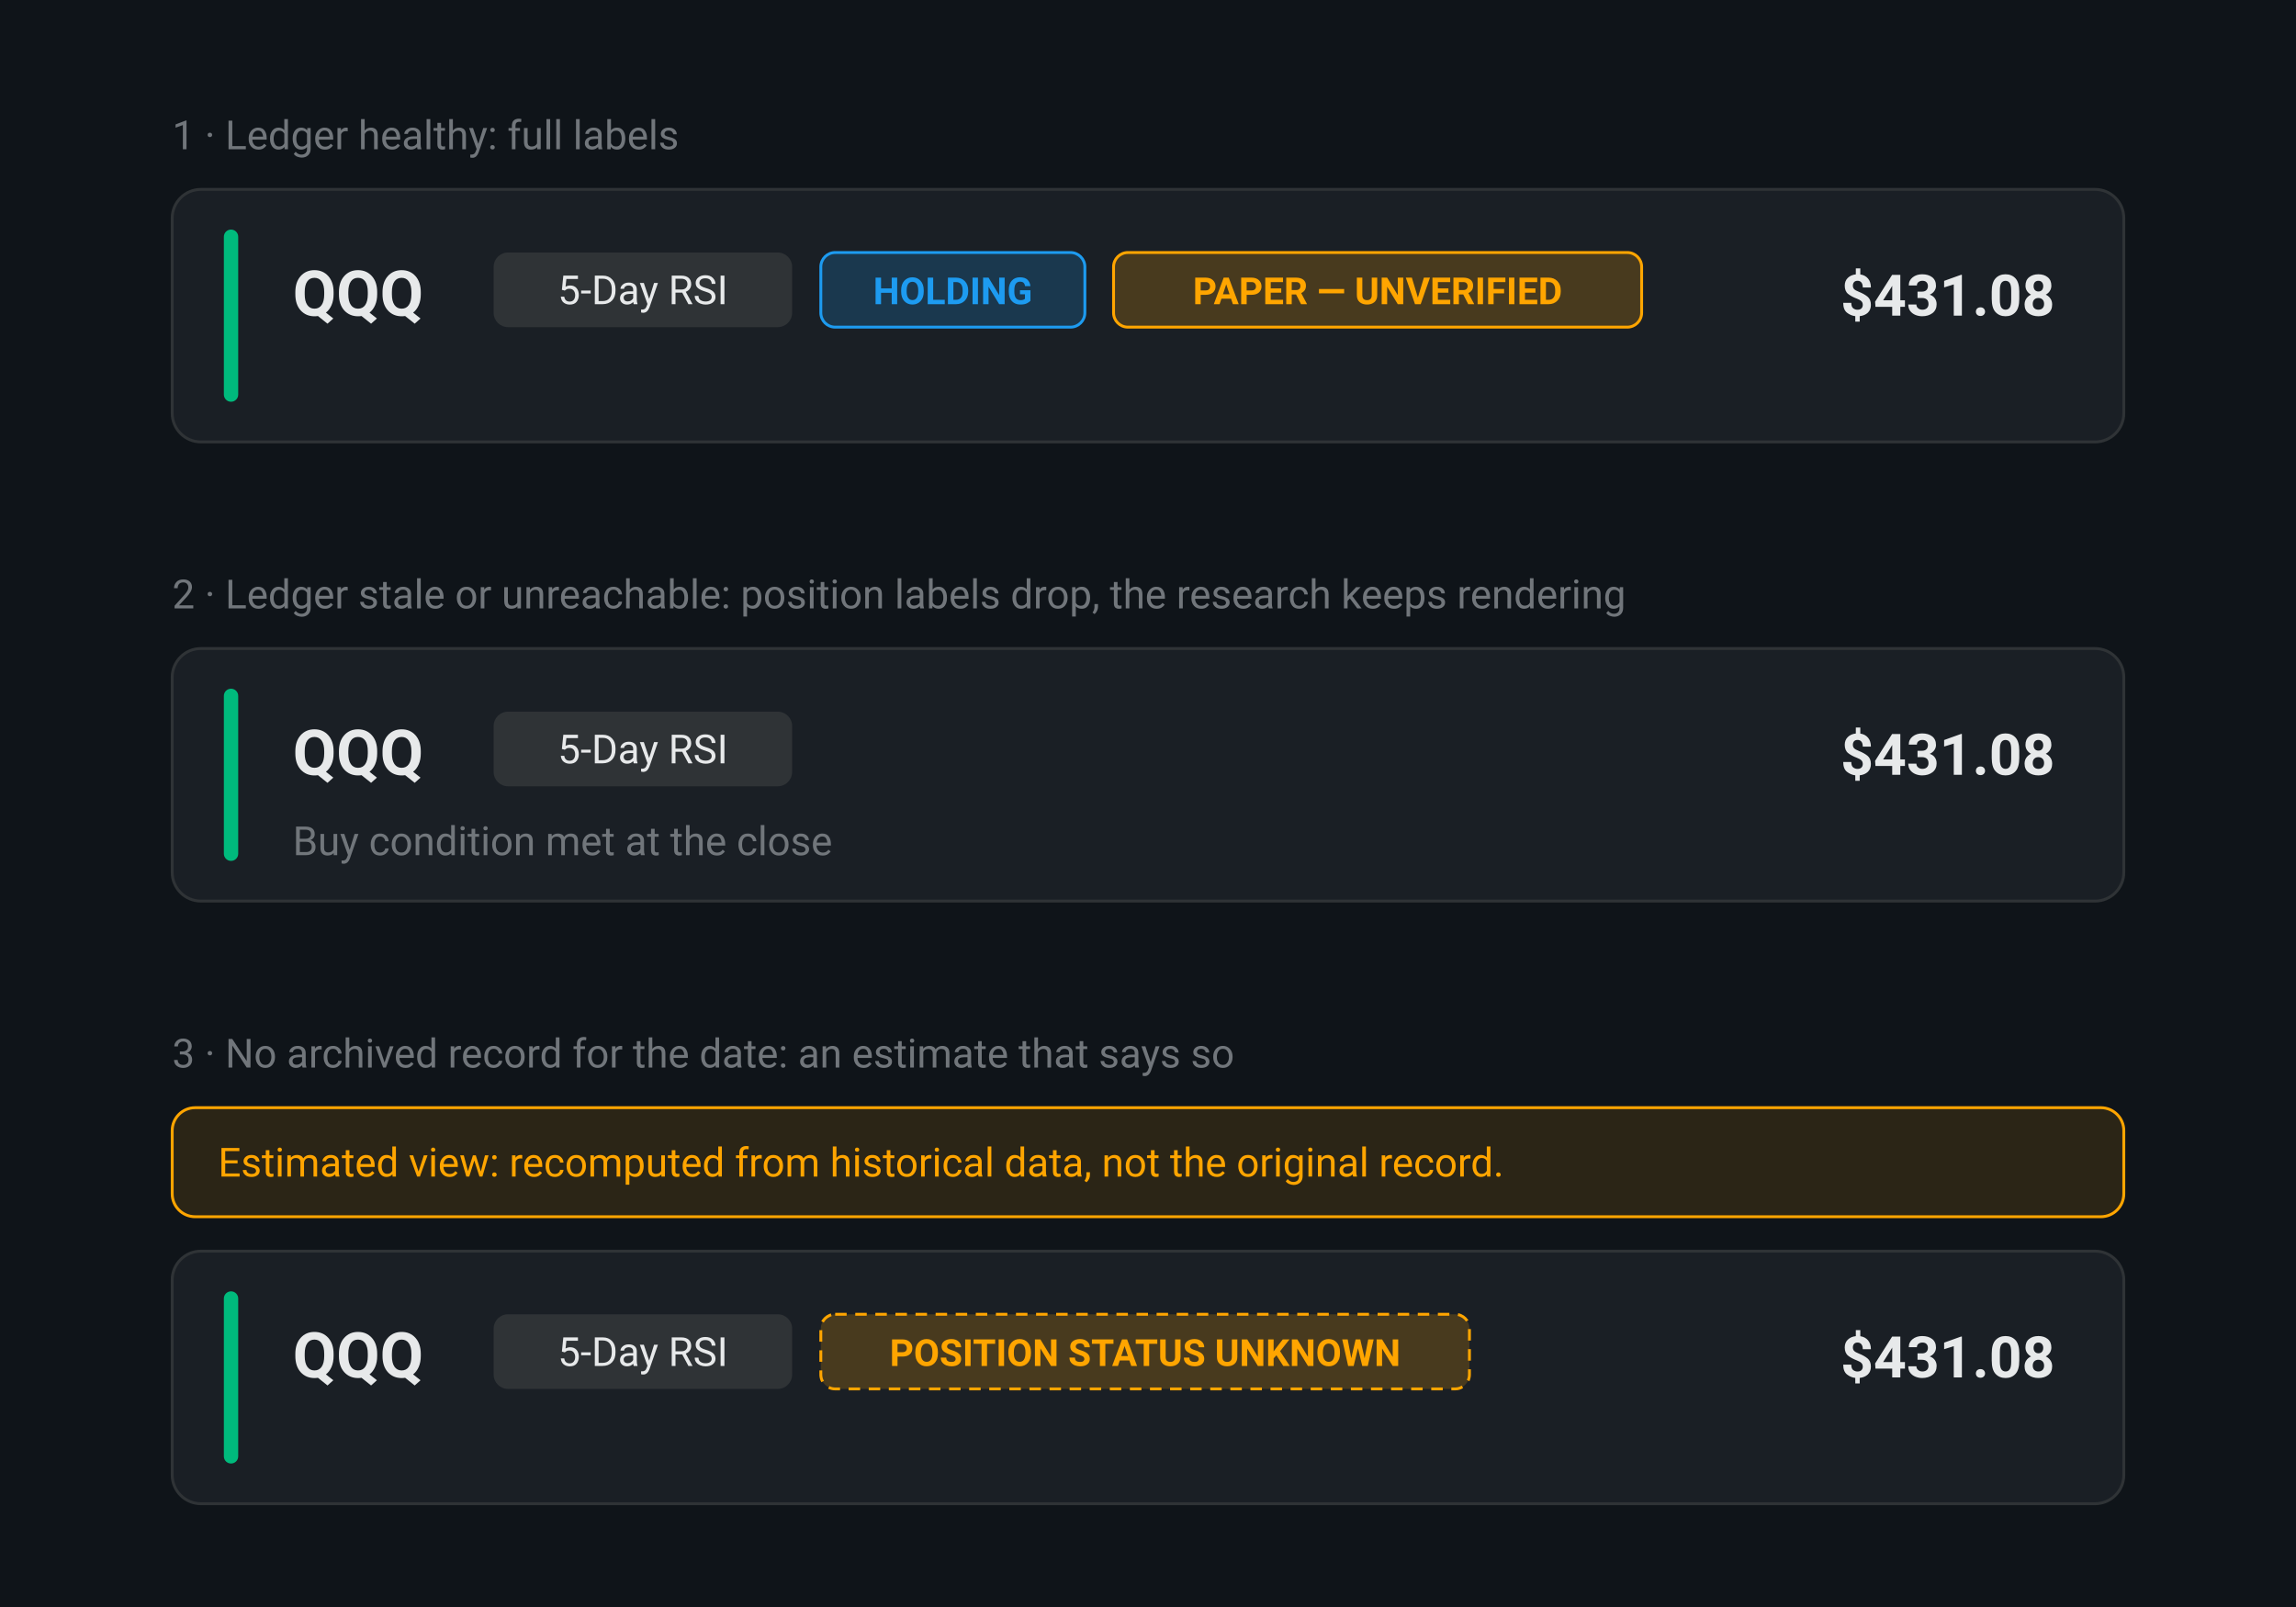
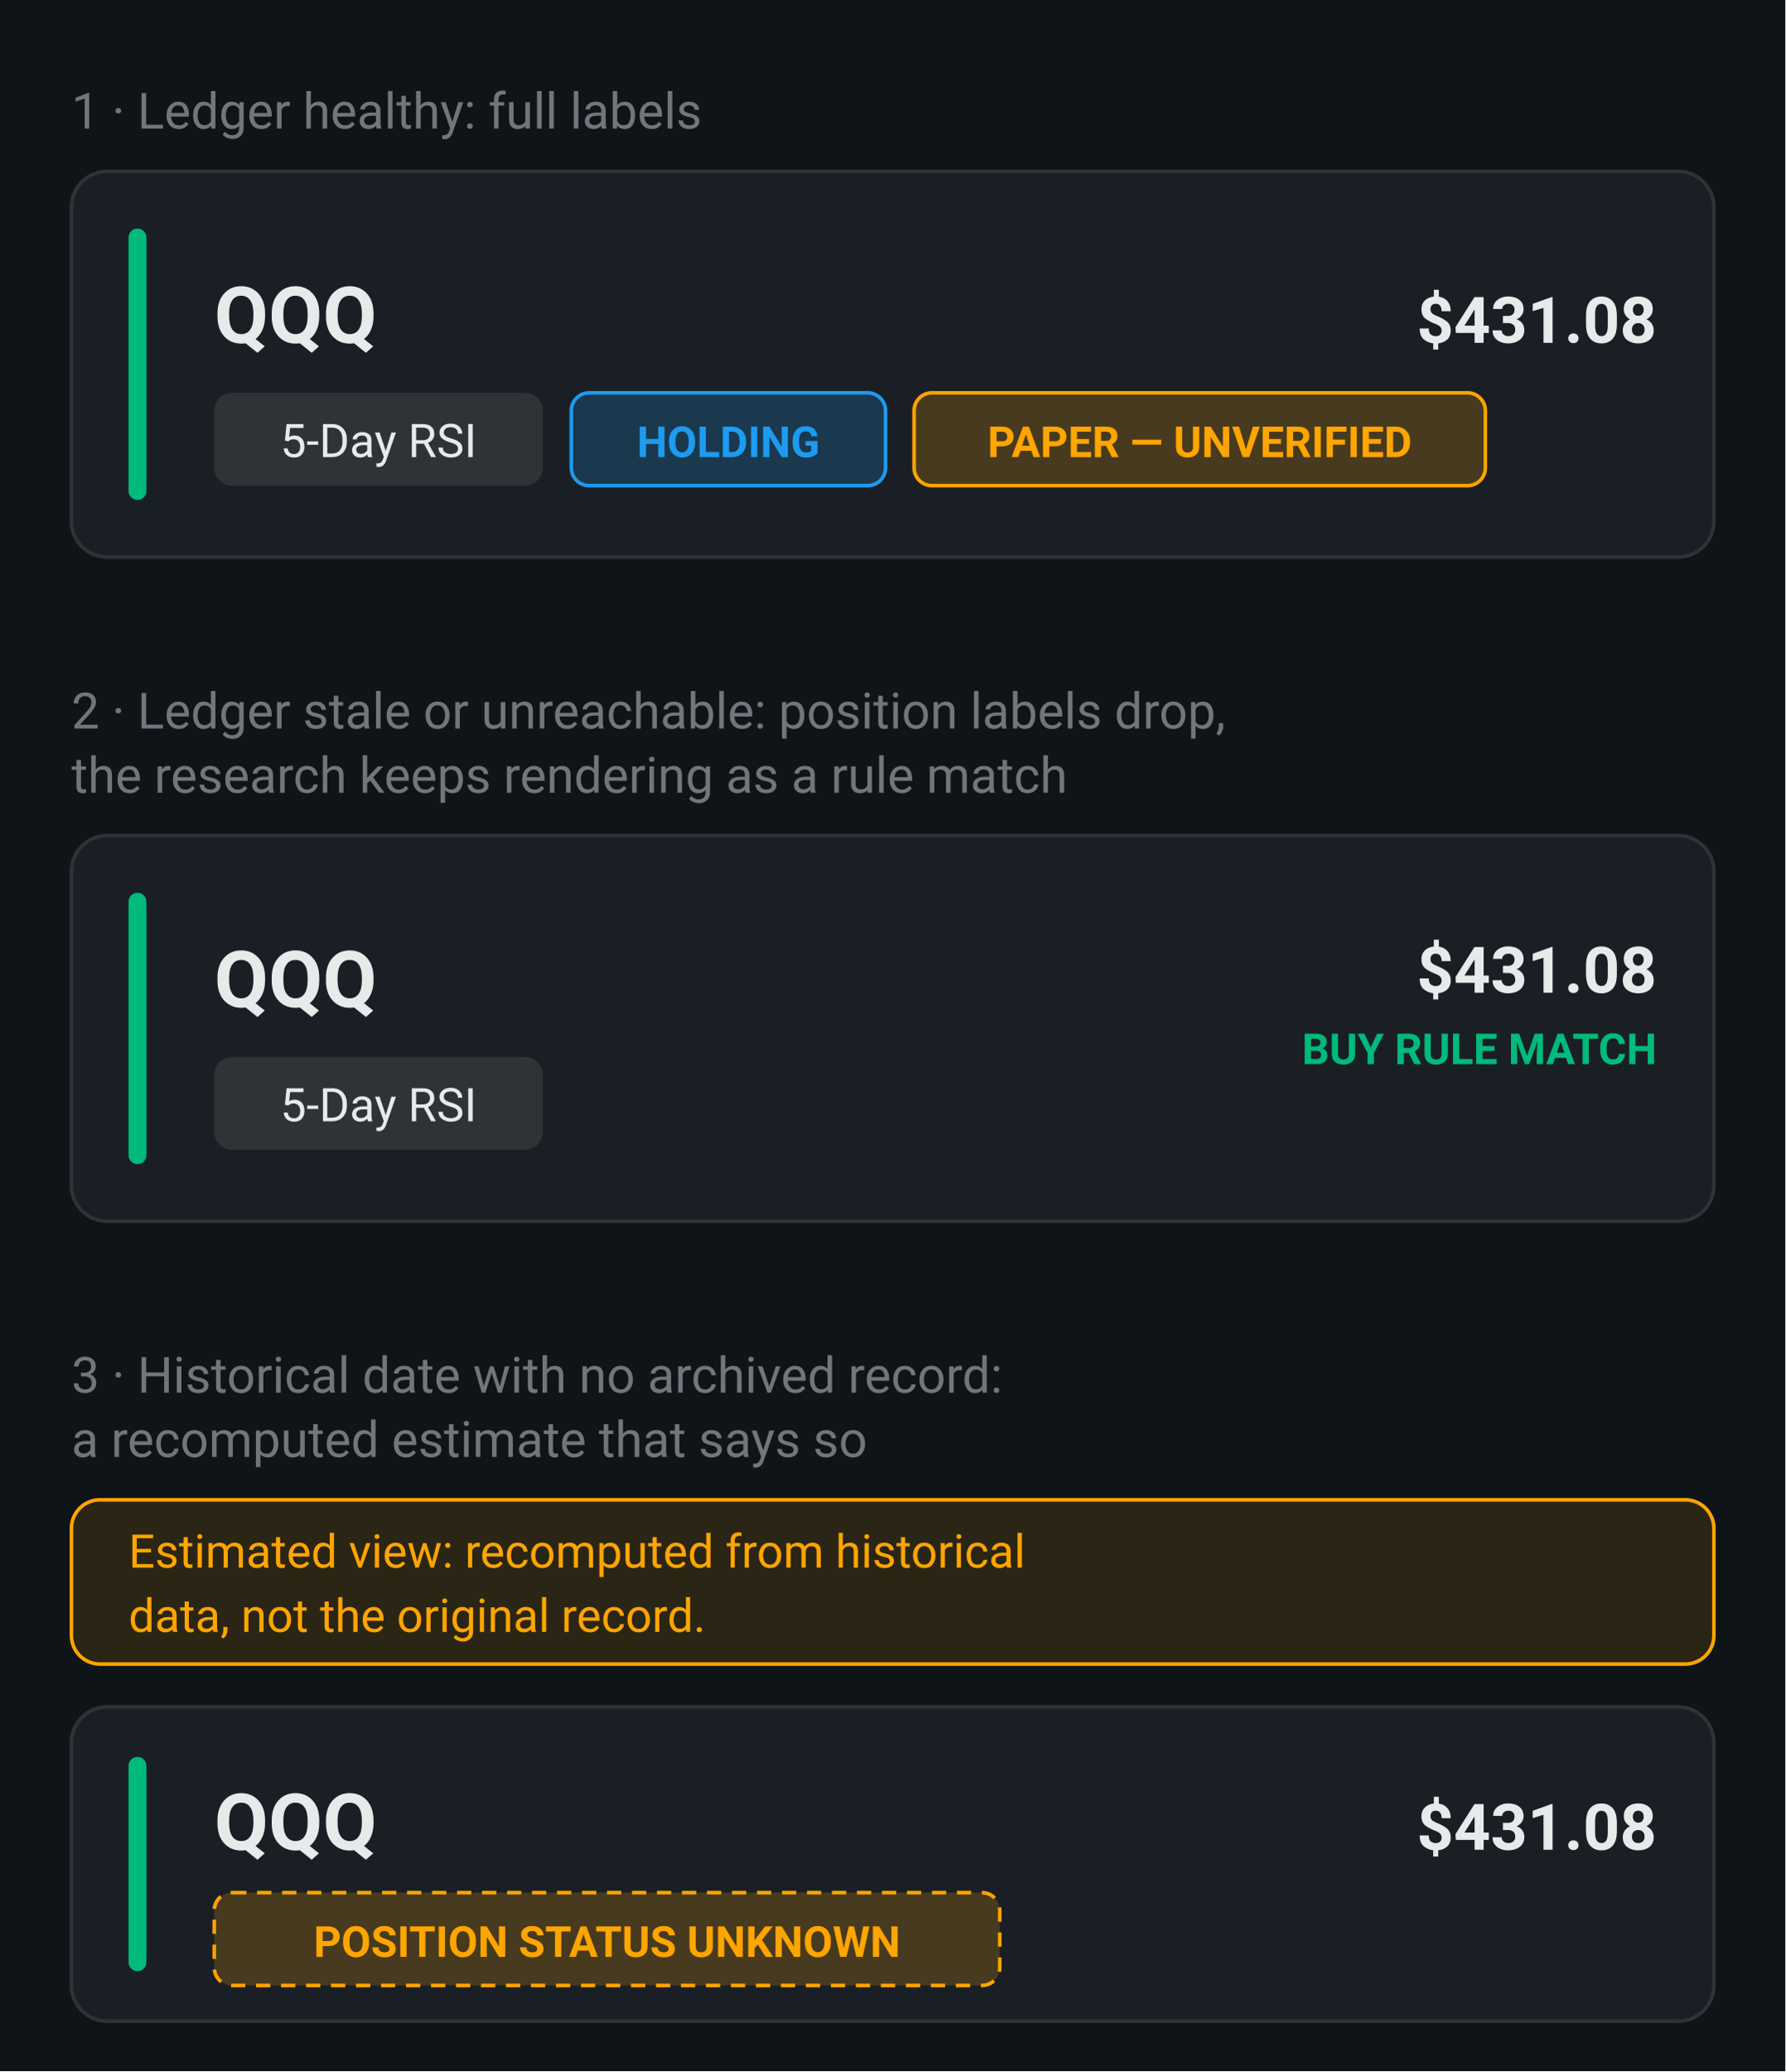
- <svg xmlns="http://www.w3.org/2000/svg" viewBox="0 0 800 560" font-family="-apple-system, BlinkMacSystemFont, 'Segoe UI', Roboto, sans-serif">
-   <rect width="800" height="560" fill="#0f1419" />
-   <text x="60" y="52" fill="#71767b" font-size="14">1 · Ledger healthy: full labels</text>
-   <rect x="60" y="66" width="680" height="88" rx="10" fill="#1a1f25" stroke="#2f3336" />
-   <rect x="78" y="80" width="5" height="60" rx="2.5" fill="#00ba7c" />
-   <text x="102" y="110" fill="#e7e9ea" font-size="22" font-weight="700">QQQ</text>
-   <rect x="172" y="88" width="104" height="26" rx="5" fill="#2f3336" />
-   <text x="224" y="106" fill="#e7e9ea" font-size="14" text-anchor="middle">5-Day RSI</text>
-   <rect x="286" y="88" width="92" height="26" rx="5" fill="rgba(29,155,240,0.2)" stroke="#1d9bf0" />
-   <text x="332" y="106" fill="#1d9bf0" font-size="13" font-weight="600" text-anchor="middle">HOLDING</text>
-   <rect x="388" y="88" width="184" height="26" rx="5" fill="rgba(255,165,0,0.2)" stroke="#ffa500" />
-   <text x="480" y="106" fill="#ffa500" font-size="13" font-weight="600" text-anchor="middle">PAPER — UNVERIFIED</text>
-   <text x="716" y="110" fill="#e7e9ea" font-size="20" font-weight="600" text-anchor="end">$431.08</text>
-   <text x="60" y="212" fill="#71767b" font-size="14">2 · Ledger stale or unreachable: position labels drop, the research keeps rendering</text>
-   <rect x="60" y="226" width="680" height="88" rx="10" fill="#1a1f25" stroke="#2f3336" />
-   <rect x="78" y="240" width="5" height="60" rx="2.5" fill="#00ba7c" />
-   <text x="102" y="270" fill="#e7e9ea" font-size="22" font-weight="700">QQQ</text>
-   <rect x="172" y="248" width="104" height="26" rx="5" fill="#2f3336" />
-   <text x="224" y="266" fill="#e7e9ea" font-size="14" text-anchor="middle">5-Day RSI</text>
-   <text x="102" y="298" fill="#71767b" font-size="14">Buy condition met at the close</text>
-   <text x="716" y="270" fill="#e7e9ea" font-size="20" font-weight="600" text-anchor="end">$431.08</text>
-   <text x="60" y="372" fill="#71767b" font-size="14">3 · No archived record for the date: an estimate that says so</text>
-   <rect x="60" y="386" width="680" height="38" rx="8" fill="rgba(255,165,0,0.12)" stroke="#ffa500" />
-   <text x="76" y="410" fill="#ffa500" font-size="14">Estimated view: recomputed from historical data, not the original record.</text>
-   <rect x="60" y="436" width="680" height="88" rx="10" fill="#1a1f25" stroke="#2f3336" />
-   <rect x="78" y="450" width="5" height="60" rx="2.5" fill="#00ba7c" />
-   <text x="102" y="480" fill="#e7e9ea" font-size="22" font-weight="700">QQQ</text>
-   <rect x="172" y="458" width="104" height="26" rx="5" fill="#2f3336" />
-   <text x="224" y="476" fill="#e7e9ea" font-size="14" text-anchor="middle">5-Day RSI</text>
-   <rect x="286" y="458" width="226" height="26" rx="5" fill="rgba(255,165,0,0.2)" stroke="#ffa500" stroke-dasharray="4 3" />
-   <text x="399" y="476" fill="#ffa500" font-size="13" font-weight="600" text-anchor="middle">POSITION STATUS UNKNOWN</text>
-   <text x="716" y="480" fill="#e7e9ea" font-size="20" font-weight="600" text-anchor="end">$431.08</text>
+ <svg xmlns="http://www.w3.org/2000/svg" viewBox="0 0 500 580" font-family="-apple-system, BlinkMacSystemFont, 'Segoe UI', Roboto, sans-serif">
+   <rect width="500" height="580" fill="#0f1419" />
+   <text x="20" y="36" fill="#71767b" font-size="14">1 · Ledger healthy: full labels</text>
+   <rect x="20" y="48" width="460" height="108" rx="10" fill="#1a1f25" stroke="#2f3336" />
+   <rect x="36" y="64" width="5" height="76" rx="2.5" fill="#00ba7c" />
+   <text x="60" y="96" fill="#e7e9ea" font-size="22" font-weight="700">QQQ</text>
+   <text x="464" y="96" fill="#e7e9ea" font-size="18" font-weight="600" text-anchor="end">$431.08</text>
+   <rect x="60" y="110" width="92" height="26" rx="5" fill="#2f3336" />
+   <text x="106" y="128" fill="#e7e9ea" font-size="13" text-anchor="middle">5-Day RSI</text>
+   <rect x="160" y="110" width="88" height="26" rx="5" fill="rgba(29,155,240,0.2)" stroke="#1d9bf0" />
+   <text x="204" y="128" fill="#1d9bf0" font-size="12" font-weight="600" text-anchor="middle">HOLDING</text>
+   <rect x="256" y="110" width="160" height="26" rx="5" fill="rgba(255,165,0,0.2)" stroke="#ffa500" />
+   <text x="336" y="128" fill="#ffa500" font-size="12" font-weight="600" text-anchor="middle">PAPER — UNVERIFIED</text>
+   <text x="20" y="204" fill="#71767b" font-size="14">2 · Ledger stale or unreachable: position labels drop,</text>
+   <text x="20" y="222" fill="#71767b" font-size="14">the research keeps rendering as a rule match</text>
+   <rect x="20" y="234" width="460" height="108" rx="10" fill="#1a1f25" stroke="#2f3336" />
+   <rect x="36" y="250" width="5" height="76" rx="2.5" fill="#00ba7c" />
+   <text x="60" y="282" fill="#e7e9ea" font-size="22" font-weight="700">QQQ</text>
+   <text x="464" y="278" fill="#e7e9ea" font-size="18" font-weight="600" text-anchor="end">$431.08</text>
+   <text x="464" y="298" fill="#00ba7c" font-size="12" font-weight="600" text-anchor="end">BUY RULE MATCH</text>
+   <rect x="60" y="296" width="92" height="26" rx="5" fill="#2f3336" />
+   <text x="106" y="314" fill="#e7e9ea" font-size="13" text-anchor="middle">5-Day RSI</text>
+   <text x="20" y="390" fill="#71767b" font-size="14">3 · Historical date with no archived record:</text>
+   <text x="20" y="408" fill="#71767b" font-size="14">a recomputed estimate that says so</text>
+   <rect x="20" y="420" width="460" height="46" rx="8" fill="rgba(255,165,0,0.12)" stroke="#ffa500" />
+   <text x="36" y="439" fill="#ffa500" font-size="13">Estimated view: recomputed from historical</text>
+   <text x="36" y="457" fill="#ffa500" font-size="13">data, not the original record.</text>
+   <rect x="20" y="478" width="460" height="88" rx="10" fill="#1a1f25" stroke="#2f3336" />
+   <rect x="36" y="492" width="5" height="60" rx="2.5" fill="#00ba7c" />
+   <text x="60" y="518" fill="#e7e9ea" font-size="22" font-weight="700">QQQ</text>
+   <text x="464" y="518" fill="#e7e9ea" font-size="18" font-weight="600" text-anchor="end">$431.08</text>
+   <rect x="60" y="530" width="220" height="26" rx="5" fill="rgba(255,165,0,0.2)" stroke="#ffa500" stroke-dasharray="4 3" />
+   <text x="170" y="548" fill="#ffa500" font-size="12" font-weight="600" text-anchor="middle">POSITION STATUS UNKNOWN</text>
</svg>
